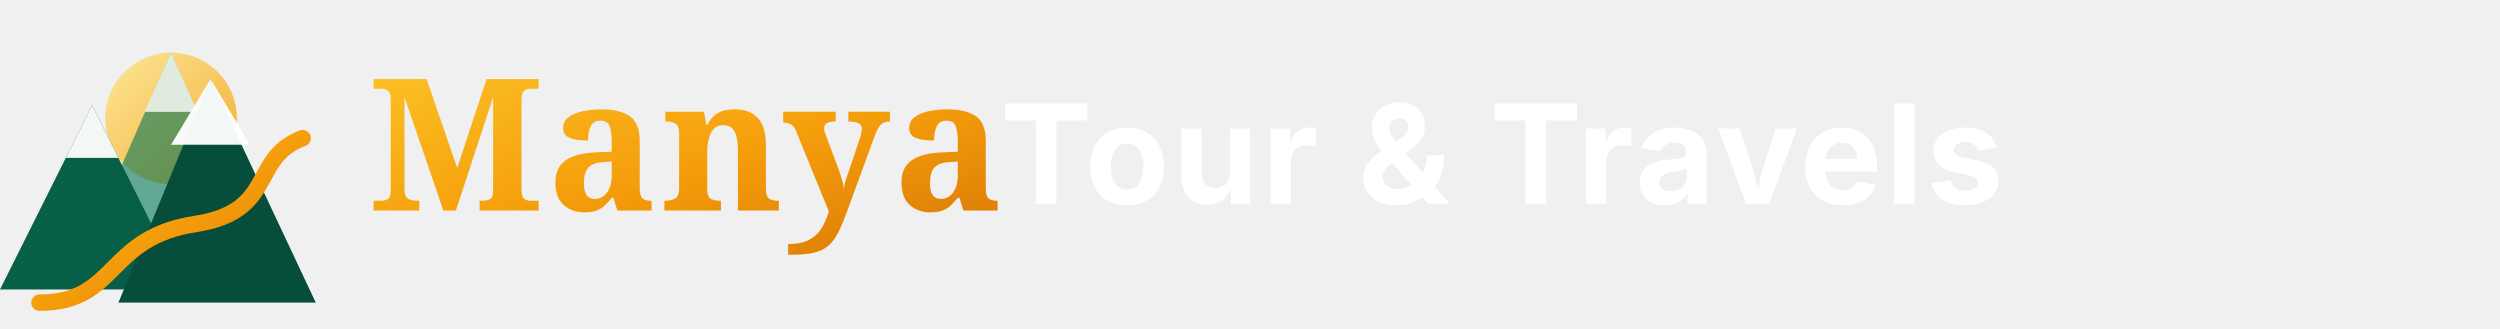
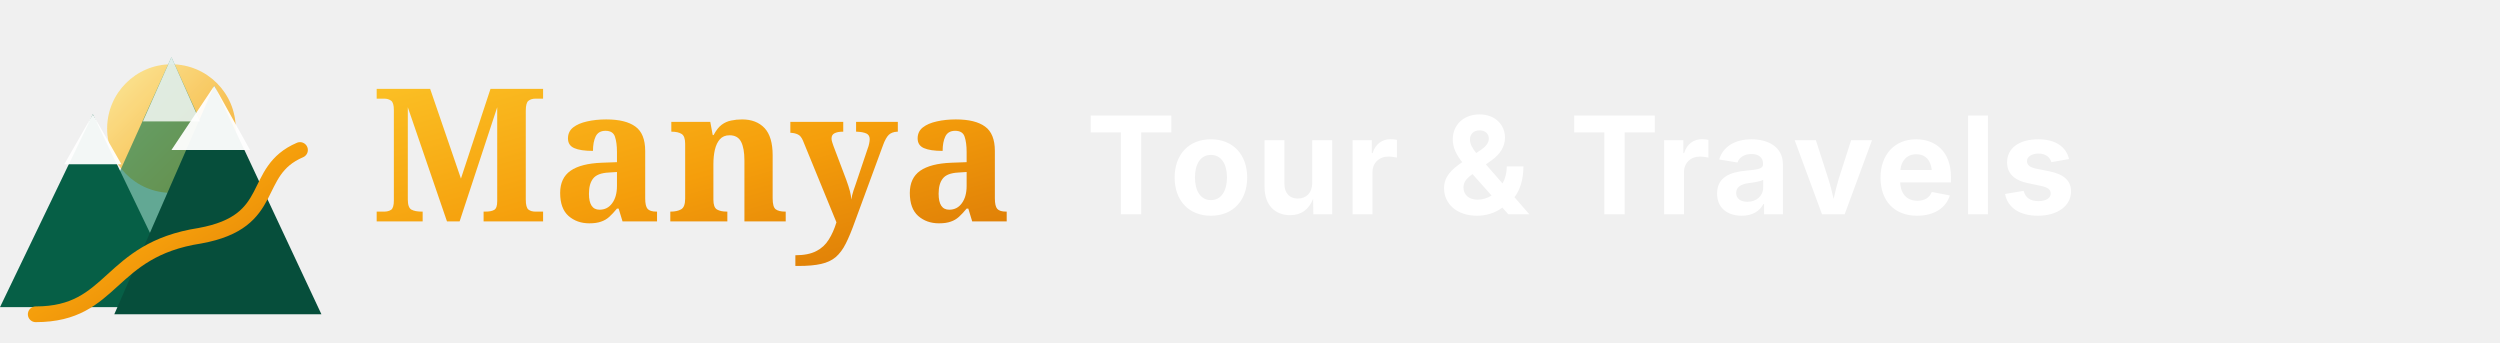
- <svg xmlns="http://www.w3.org/2000/svg" viewBox="0 0 380 50" fill="none" class="h-10 sm:h-11 w-auto">
+ <svg xmlns="http://www.w3.org/2000/svg" viewBox="0 0 350 48" fill="none" class="h-9 sm:h-10 w-auto">
  <defs>
    <linearGradient id="goldGrad" x1="0%" y1="0%" x2="100%" y2="100%">
      <stop offset="0%" stop-color="#FBBF24" />
      <stop offset="50%" stop-color="#F59E0B" />
      <stop offset="100%" stop-color="#D97706" />
    </linearGradient>
    <linearGradient id="sunGrad" x1="0%" y1="0%" x2="100%" y2="100%">
      <stop offset="0%" stop-color="#FDE68A" />
      <stop offset="100%" stop-color="#F59E0B" />
    </linearGradient>
  </defs>
-   <g transform="translate(0, 2)">
-     <circle cx="26" cy="16" r="10" fill="url(#sunGrad)" opacity="0.85" />
-     <polygon points="26,6 40,38 12,38" fill="#047857" opacity="0.6" />
-     <polygon points="14,14 28,42 0,42" fill="#065F46" />
-     <polygon points="32,10 48,44 18,44" fill="#064E3B" />
-     <polygon points="14,14 18,22 10,22" fill="#FFFFFF" opacity="0.95" />
-     <polygon points="32,10 38,20 26,20" fill="#FFFFFF" opacity="0.95" />
-     <polygon points="26,6 30,15 22,15" fill="#FFFFFF" opacity="0.8" />
-     <path d="M 6 44 C 18 44, 16 34, 30 32 C 42 30, 38 22, 46 19" stroke="url(#goldGrad)" stroke-width="2.5" stroke-linecap="round" fill="none" />
+   <g transform="translate(0, 3)">
+     <circle cx="24" cy="15" r="9" fill="url(#sunGrad)" opacity="0.85" />
+     <polygon points="24,5 38,36 10,36" fill="#047857" opacity="0.6" />
+     <polygon points="13,13 26,40 0,40" fill="#065F46" />
+     <polygon points="30,9 45,41 16,41" fill="#064E3B" />
+     <polygon points="13,13 17,20 9,20" fill="#FFFFFF" opacity="0.95" />
+     <polygon points="30,9 35,18 24,18" fill="#FFFFFF" opacity="0.95" />
+     <polygon points="24,5 28,14 20,14" fill="#FFFFFF" opacity="0.8" />
+     <path d="M 5 41 C 16 41, 15 32, 28 30 C 39 28, 35 21, 42 18" stroke="url(#goldGrad)" stroke-width="2.2" stroke-linecap="round" fill="none" />
  </g>
-   <g transform="translate(56, 32)">
-     <text x="0" y="0" font-family="'Playfair Display', Georgia, serif" font-weight="800" font-size="28" fill="url(#goldGrad)" letter-spacing="0.5">
+   <g transform="translate(52, 31)">
+     <text x="0" y="0" font-family="'Playfair Display', Georgia, serif" font-weight="800" font-size="26" fill="url(#goldGrad)" letter-spacing="0.5">
      Manya
    </text>
-     <text x="96" y="-1" font-family="'Inter', system-ui, -apple-system, sans-serif" font-weight="700" font-size="21" fill="#FFFFFF" letter-spacing="0.5">
+     <text x="100" y="-1" font-family="'Inter', system-ui, -apple-system, sans-serif" font-weight="700" font-size="19" fill="#FFFFFF" letter-spacing="0.5">
      Tour &amp; Travels
    </text>
  </g>
</svg>
